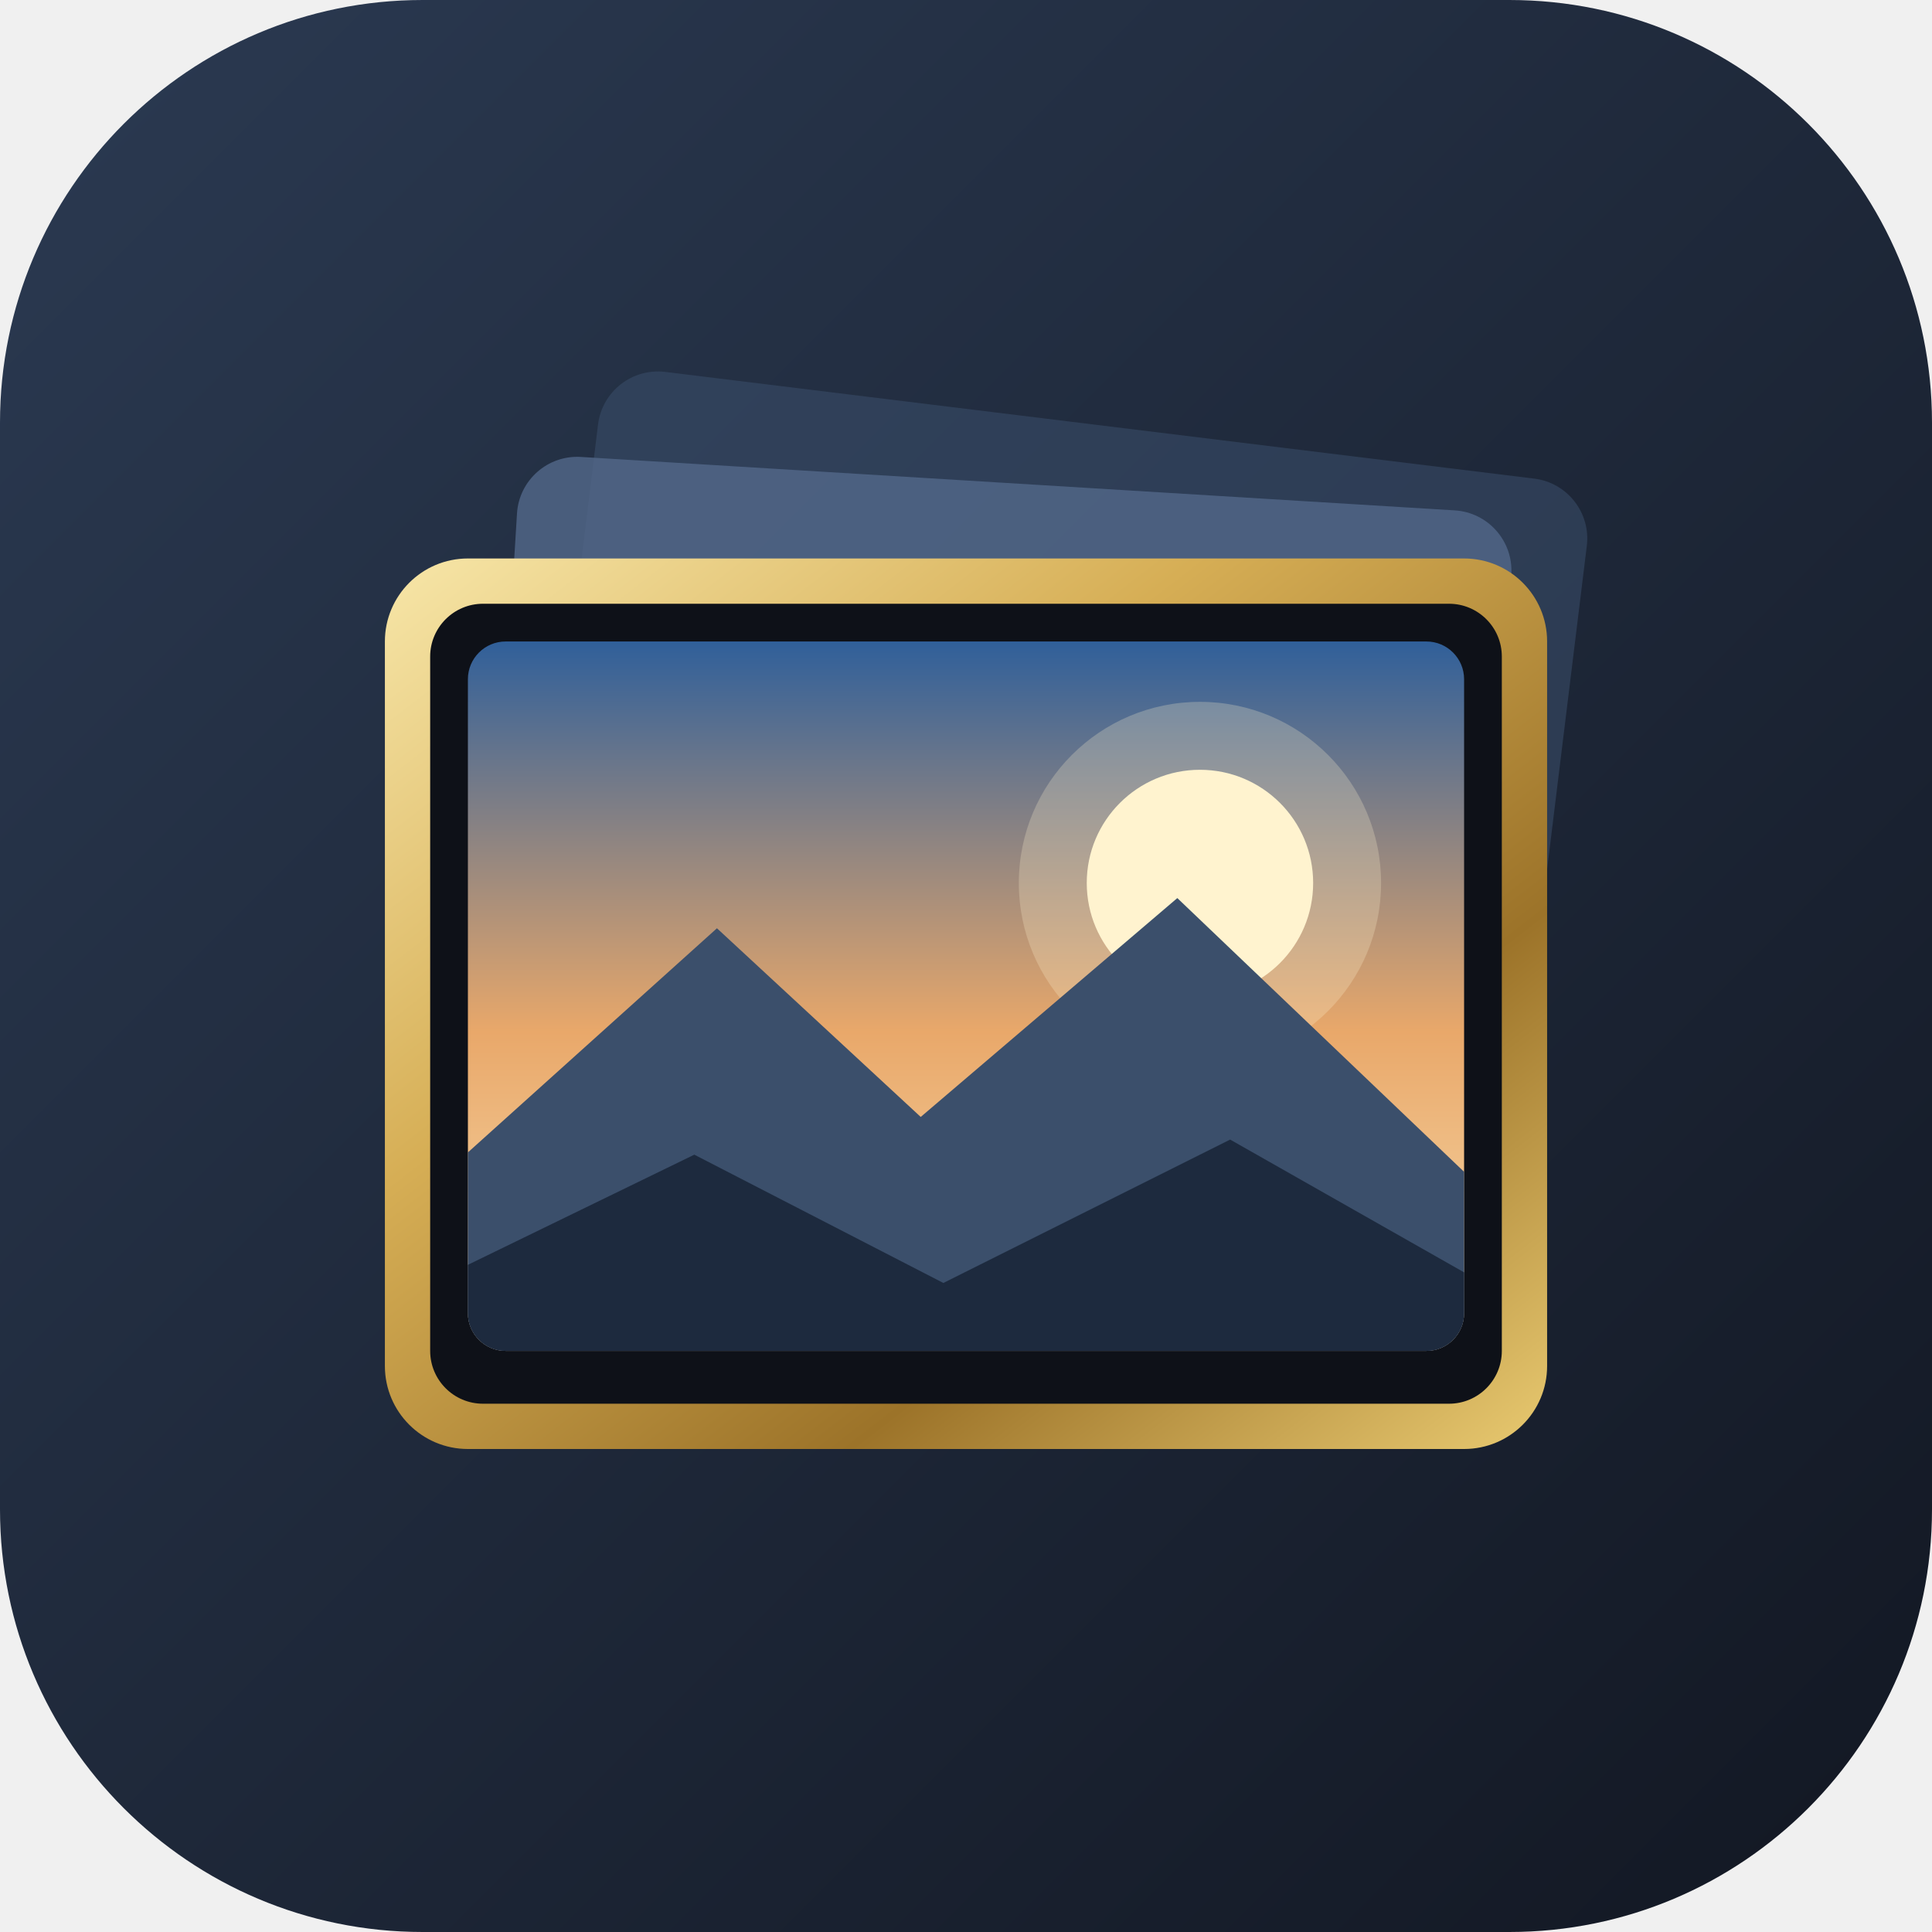
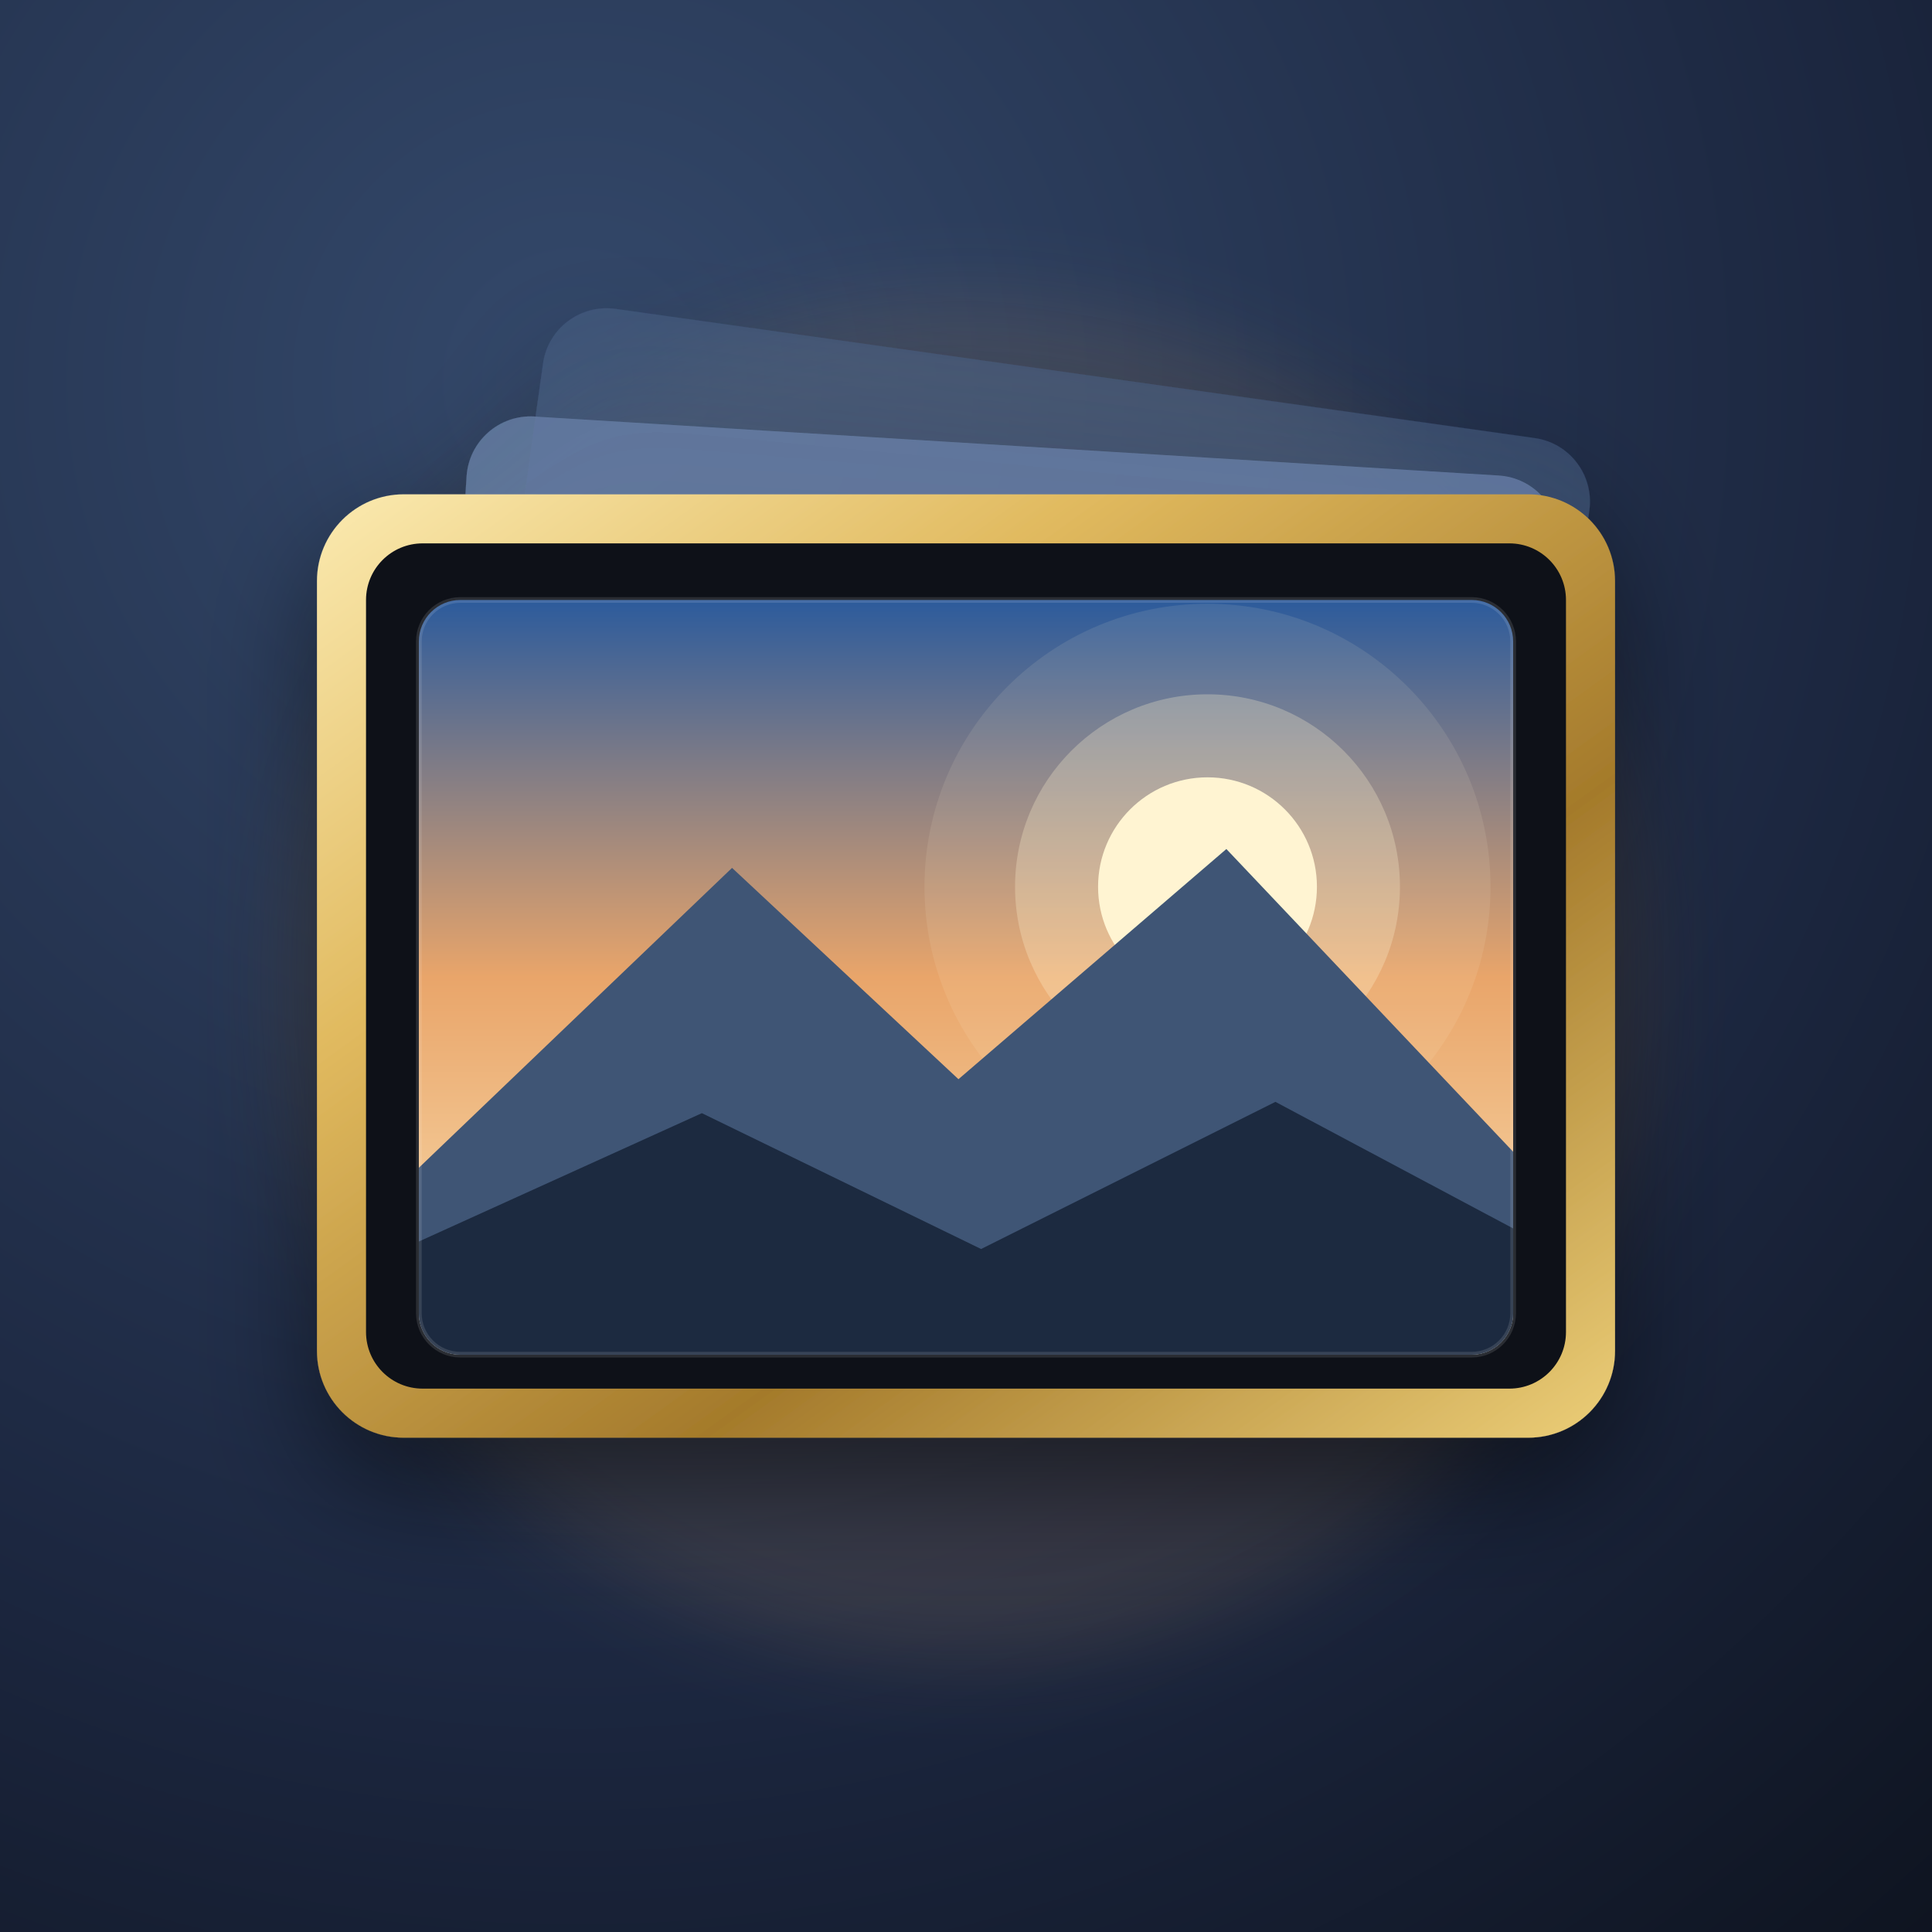
- <svg xmlns="http://www.w3.org/2000/svg" viewBox="0 0 512 512">
+ <svg xmlns="http://www.w3.org/2000/svg" viewBox="0 0 1024 1024">
  <defs>
    <clipPath id="bild">
-       <rect x="124" y="170" width="264" height="188" rx="10" />
+       <rect x="222" y="318" width="580" height="400" rx="22" />
    </clipPath>
-     <linearGradient id="grund" x1="0" y1="0" x2="1" y2="1">
-       <stop offset="0" stop-color="#2b3a52" />
-       <stop offset="1" stop-color="#121722" />
-     </linearGradient>
+     <radialGradient id="grund" cx=".3" cy=".2" r="1.1">
+       <stop offset="0" stop-color="#34496b" />
+       <stop offset=".6" stop-color="#1c2740" />
+       <stop offset="1" stop-color="#0d121d" />
+     </radialGradient>
    <linearGradient id="rahmen" x1="0" y1="0" x2="1" y2="1">
-       <stop offset="0" stop-color="#f7e6a8" />
-       <stop offset=".35" stop-color="#d6ae55" />
-       <stop offset=".7" stop-color="#9c7329" />
-       <stop offset="1" stop-color="#e8c970" />
+       <stop offset="0" stop-color="#fbeab0" />
+       <stop offset=".3" stop-color="#e0b95e" />
+       <stop offset=".65" stop-color="#a47a2b" />
+       <stop offset="1" stop-color="#ecce78" />
    </linearGradient>
    <linearGradient id="himmel" x1="0" y1="0" x2="0" y2="1">
-       <stop offset="0" stop-color="#2f5f9a" />
-       <stop offset=".55" stop-color="#e9a86a" />
-       <stop offset="1" stop-color="#f8dfb0" />
+       <stop offset="0" stop-color="#2c5b9c" />
+       <stop offset=".5" stop-color="#e9a56a" />
+       <stop offset="1" stop-color="#fbe3b4" />
    </linearGradient>
+     <filter id="schatten" x="-20%" y="-20%" width="140%" height="150%">
+       <feDropShadow dx="0" dy="26" stdDeviation="30" flood-color="#000" flood-opacity=".5" />
+     </filter>
+     <filter id="glanz">
+       <feGaussianBlur stdDeviation="22" />
+     </filter>
  </defs>
-   <rect width="512" height="512" rx="112" fill="url(#grund)" />
-   <g transform="translate(256 256) scale(1) translate(-256 -256)">
-     <rect x="148" y="112" width="264" height="188" rx="16" fill="#3b4f6b" opacity=".55" transform="rotate(7 280 206)" />
-     <rect x="132" y="128" width="264" height="188" rx="16" fill="#52688a" opacity=".8" transform="rotate(3.5 264 222)" />
-     <rect x="102" y="148" width="308" height="236" rx="22" fill="url(#rahmen)" />
-     <rect x="114" y="160" width="284" height="212" rx="14" fill="#0e1118" />
-     <rect x="124" y="170" width="264" height="188" rx="10" fill="url(#himmel)" />
-     <g clip-path="url(#bild)">
-       <circle cx="318" cy="234" r="30" fill="#fff3cf" />
-       <circle cx="318" cy="234" r="48" fill="#fff3cf" opacity=".25" />
-       <path d="M110 318 L190 246 L244 296 L312 238 L400 322 L400 380 L110 380 Z" fill="#3b4f6b" />
-       <path d="M110 342 L184 306 L250 340 L326 302 L400 344 L400 380 L110 380 Z" fill="#1d2a3e" />
-     </g>
-     <path d="M226 398 L286 398 L276 428 L236 428 Z" fill="url(#rahmen)" opacity="0" />
+   <rect width="1024" height="1024" fill="url(#grund)" />
+   <circle cx="512" cy="520" r="360" fill="#f3b66f" opacity=".12" filter="url(#glanz)" />
+   <g filter="url(#schatten)">
+     <rect x="262" y="196" width="560" height="400" rx="34" fill="#4a6188" opacity=".5" transform="rotate(8 542 396)" />
+     <rect x="236" y="236" width="580" height="420" rx="34" fill="#6a82a8" opacity=".75" transform="rotate(3.5 526 446)" />
+     <rect x="168" y="262" width="688" height="500" rx="46" fill="url(#rahmen)" />
  </g>
+   <rect x="194" y="288" width="636" height="448" rx="30" fill="#0e1118" />
+   <rect x="222" y="318" width="580" height="400" rx="22" fill="url(#himmel)" />
+   <g clip-path="url(#bild)">
+     <circle cx="640" cy="470" r="58" fill="#fff4d2" />
+     <circle cx="640" cy="470" r="102" fill="#fff4d2" opacity=".28" />
+     <circle cx="640" cy="470" r="150" fill="#fff4d2" opacity=".1" />
+     <path d="M200 640 L388 460 L508 572 L650 450 L830 640 L830 740 L200 740 Z" fill="#3f5575" />
+     <path d="M200 668 L372 590 L520 662 L676 584 L830 666 L830 740 L200 740 Z" fill="#1c2a40" />
+   </g>
+   <rect x="222" y="318" width="580" height="400" rx="22" fill="none" stroke="#fff" stroke-opacity=".12" stroke-width="3" />
</svg>
